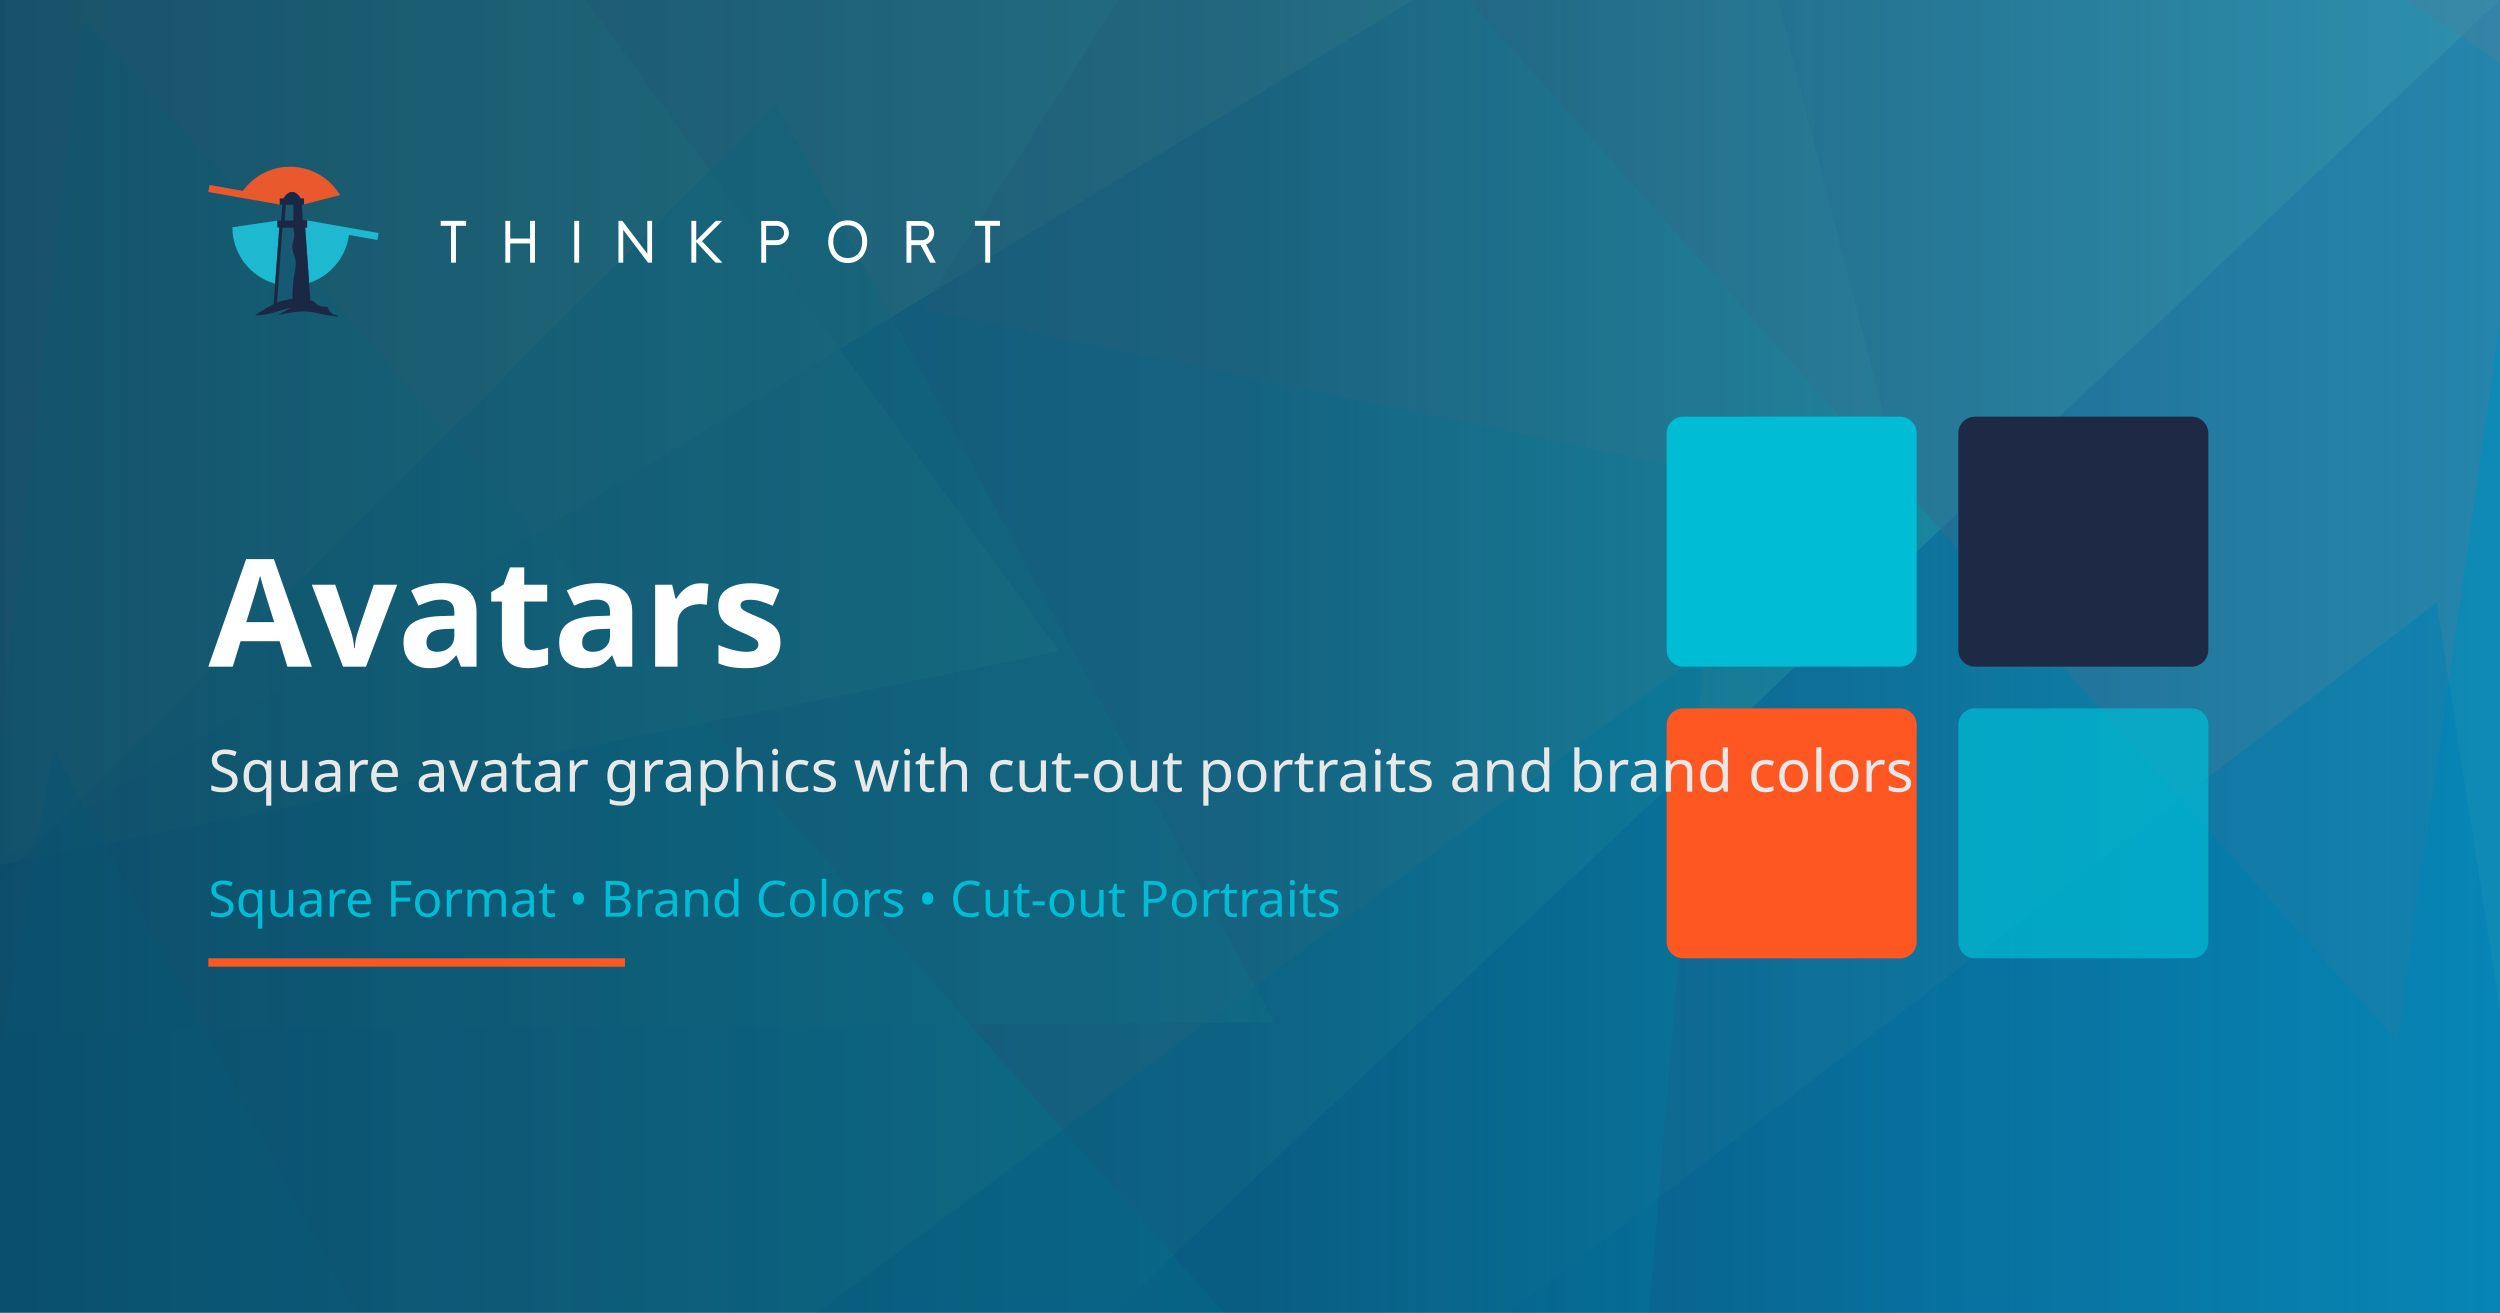
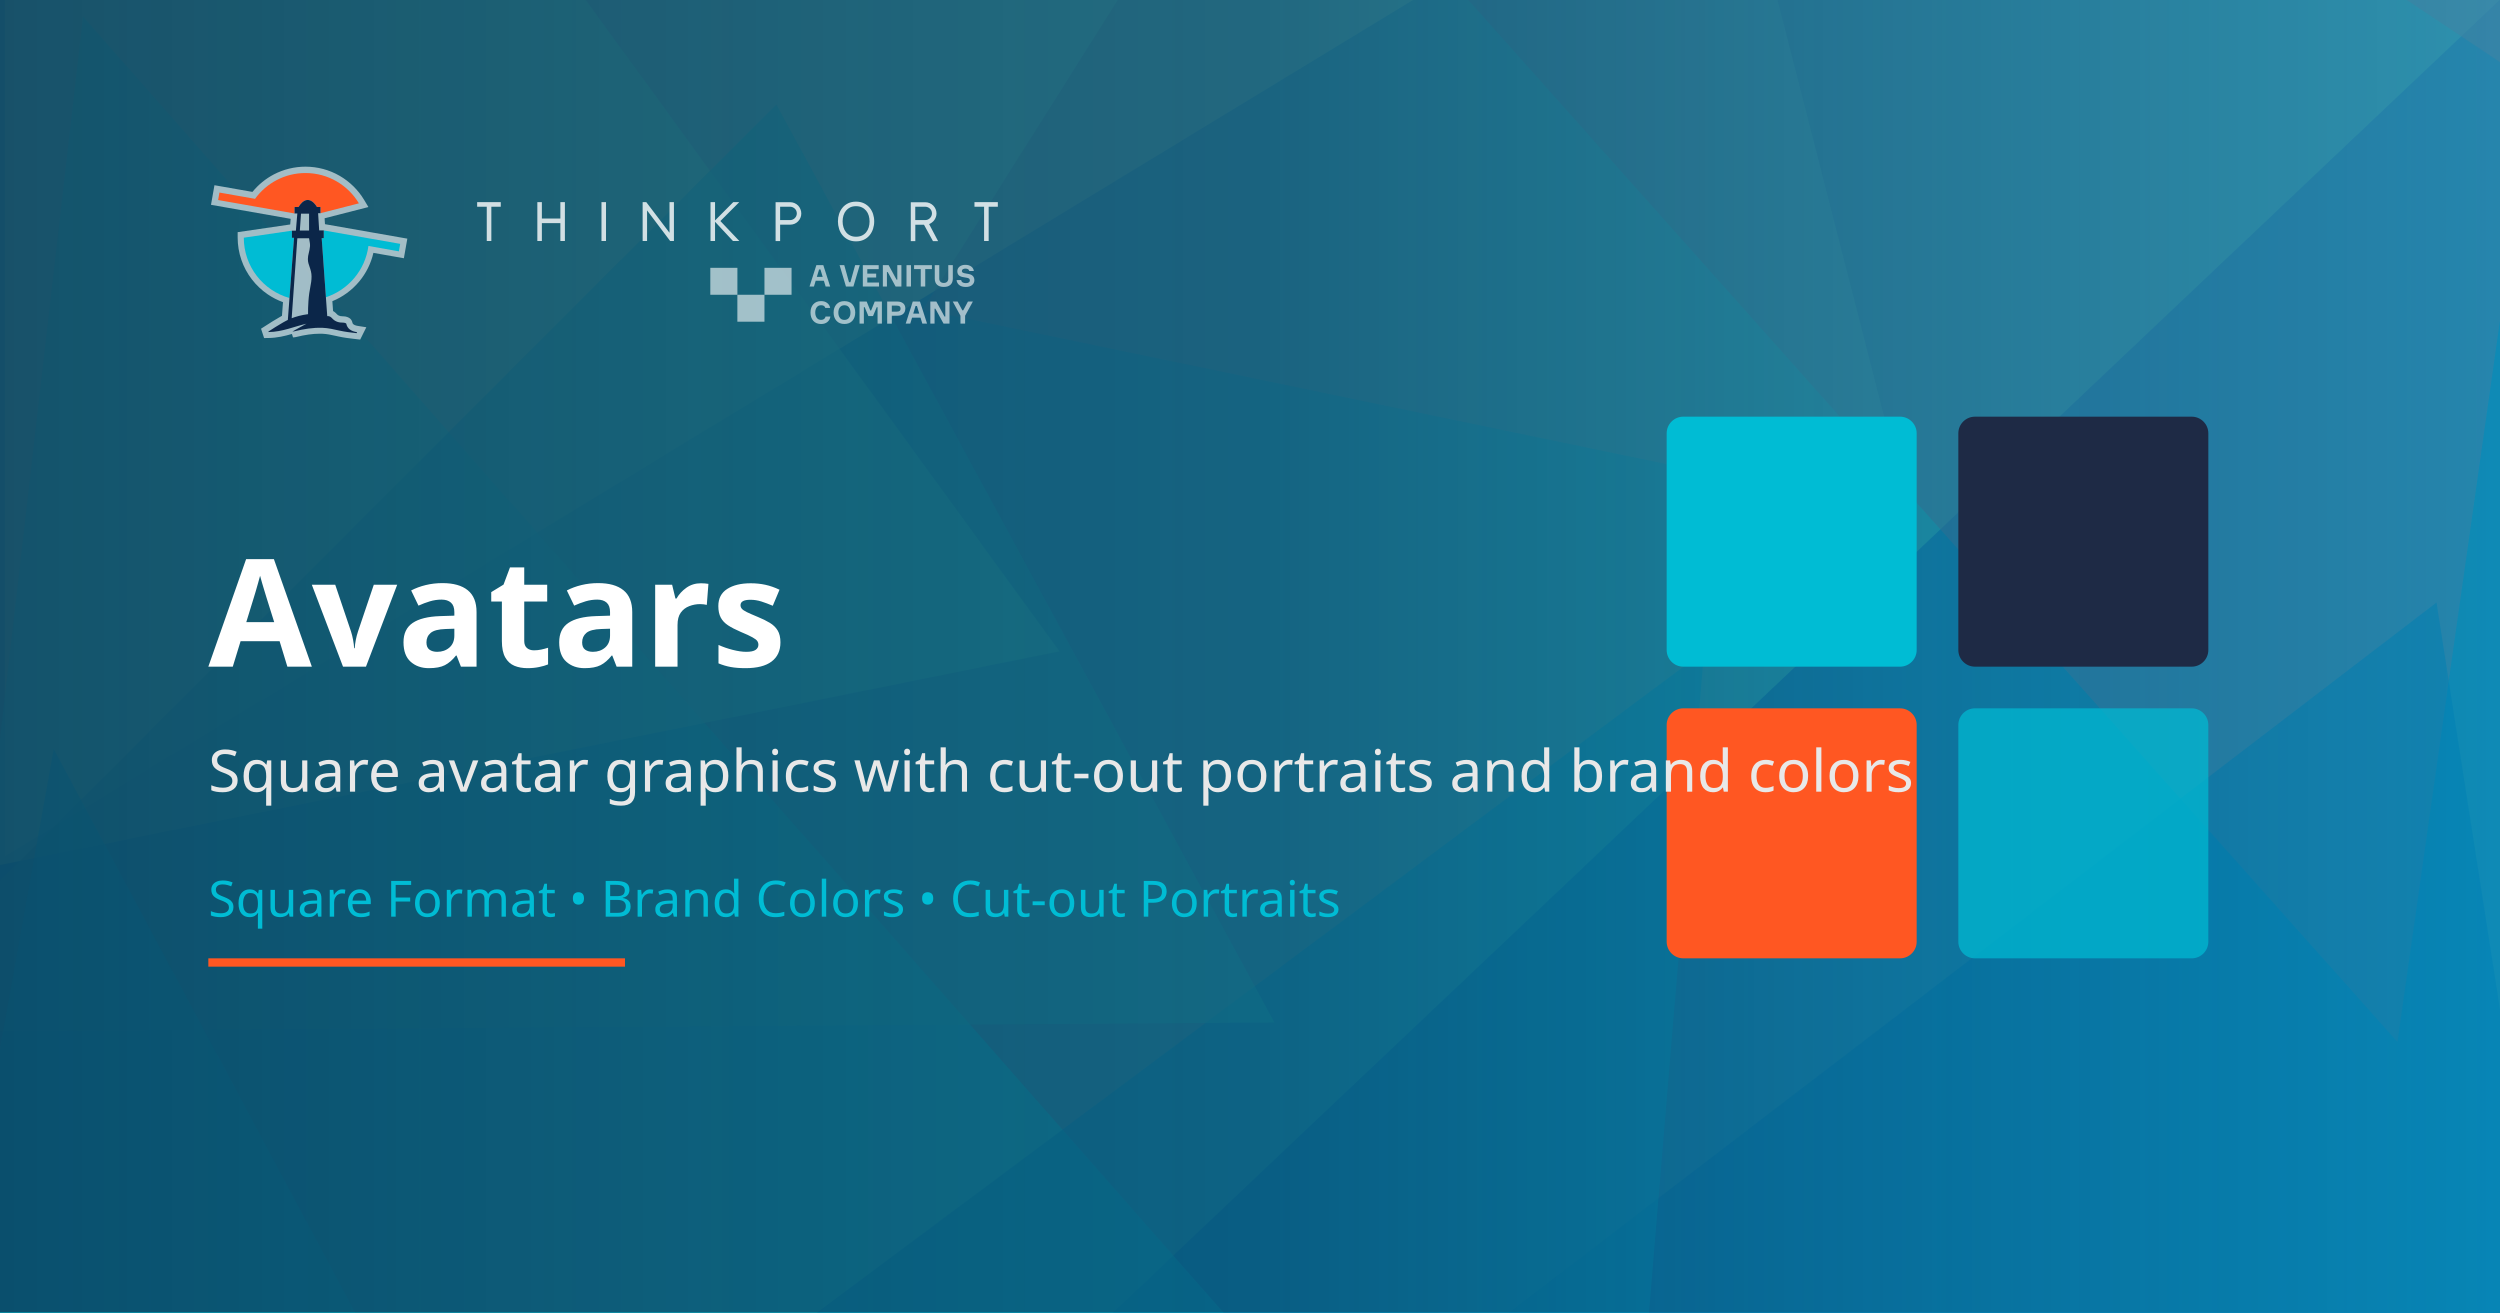
<svg xmlns="http://www.w3.org/2000/svg" width="1200" height="630" viewBox="0 0 1200 630" fill="none">
  <defs>
    <style>
  @keyframes rotate1 { from { transform: rotate(0deg); } to { transform: rotate(360deg); } }
  @keyframes rotate2 { from { transform: rotate(0deg); } to { transform: rotate(-360deg); } }
  @keyframes colorShift {
    0% { fill-opacity: 0.2; }
    25% { fill-opacity: 0.8; }
    50% { fill-opacity: 0.2; }
    75% { fill-opacity: 0.8; }
    100% { fill-opacity: 0.2; }
  }
  @keyframes zoom {
    0% { transform: scale(1); }
    50% { transform: scale(1.2); }
    100% { transform: scale(1); }
  }
  /* Gruppe 1 - Startet sofort */
  .polygon-1 { animation: rotate1 270s linear infinite, colorShift 36s ease-in-out infinite, zoom 54s ease-in-out infinite; transform-origin: center; }
  .polygon-2 { animation: rotate2 270s linear infinite, colorShift 36s ease-in-out infinite, zoom 54s ease-in-out infinite; transform-origin: center; animation-delay: 3s; }
  .polygon-3 { animation: rotate1 270s linear infinite, colorShift 36s ease-in-out infinite, zoom 54s ease-in-out infinite; transform-origin: center; animation-delay: 6s; }
  
  /* Gruppe 2 - Startet nach 2s */
  .polygon-4 { animation: rotate2 270s linear infinite, colorShift 36s ease-in-out infinite, zoom 54s ease-in-out infinite; transform-origin: center; animation-delay: 9s; }
  .polygon-5 { animation: rotate1 270s linear infinite, colorShift 36s ease-in-out infinite, zoom 54s ease-in-out infinite; transform-origin: center; animation-delay: 12s; }
  .polygon-6 { animation: rotate2 270s linear infinite, colorShift 36s ease-in-out infinite, zoom 54s ease-in-out infinite; transform-origin: center; animation-delay: 15s; }
  
  /* Gruppe 3 - Startet nach 4s */
  .polygon-7 { animation: rotate1 270s linear infinite, colorShift 36s ease-in-out infinite, zoom 54s ease-in-out infinite; transform-origin: center; animation-delay: 18s; }
  .polygon-8 { animation: rotate2 270s linear infinite, colorShift 36s ease-in-out infinite, zoom 54s ease-in-out infinite; transform-origin: center; animation-delay: 21s; }
  .polygon-9 { animation: rotate1 270s linear infinite, colorShift 36s ease-in-out infinite, zoom 54s ease-in-out infinite; transform-origin: center; animation-delay: 24s; }
  
  /* Gruppe 4 - Startet nach 6s */
  .polygon-10 { animation: rotate2 270s linear infinite, colorShift 36s ease-in-out infinite, zoom 54s ease-in-out infinite; transform-origin: center; animation-delay: 27s; }
  .polygon-11 { animation: rotate1 270s linear infinite, colorShift 36s ease-in-out infinite, zoom 54s ease-in-out infinite; transform-origin: center; animation-delay: 30s; }
  .polygon-12 { animation: rotate2 270s linear infinite, colorShift 36s ease-in-out infinite, zoom 54s ease-in-out infinite; transform-origin: center; animation-delay: 33s; }
</style>
    <style>
      @font-face {
        font-family: HankenGrotesk;
        src: url("../fonts/hanken-grotesk/500/regular.ttf") format("truetype");
        font-weight: 500 700;
      }
      @font-face {
        font-family: SourceSans3;
        src: url("../fonts/source-sans-3/400/regular.ttf") format("truetype");
        font-weight: 400;
      }
      @font-face {
        font-family: SourceSans3;
        src: url("../fonts/source-sans-3/700/regular.ttf") format("truetype");
        font-weight: 700;
      }
    </style>
    <linearGradient id="contentOverlay" x1="0" x2="1" y1="0" y2="0" gradientUnits="objectBoundingBox">
      <stop offset="0" stop-color="#0B2649" stop-opacity="0.72" />
      <stop offset="0.5" stop-color="#0B2649" stop-opacity="0.5" />
      <stop offset="1" stop-color="#0B2649" stop-opacity="0" />
    </linearGradient>
  </defs>
  <g transform="translate(600,315) scale(1.171875) translate(-512,-512)">
    <rect x="0" y="0" width="1024" height="1024" fill="#1ea1b9" />
    <g transform="scale(4) translate(0.5 0.5)">
      <polygon class="polygon-1" fill="#57c8b9" fill-opacity="0.502" points="0,0 268,-15 0,148" />
      <polygon class="polygon-2" fill="#0077b4" fill-opacity="0.502" points="257,271 260,56 54,251" />
      <polygon class="polygon-3" fill="#00c4d1" fill-opacity="0.502" points="-16,271 8,62 162,237" />
      <polygon class="polygon-4" fill="#3f82a3" fill-opacity="0.502" points="245,167 105,10 271,-16" />
      <polygon class="polygon-5" fill="#36cbc0" fill-opacity="0.502" points="-16,152 108,127 4,-16" />
      <polygon class="polygon-6" fill="#0081b5" fill-opacity="0.502" points="87,246 271,263 249,122" />
      <polygon class="polygon-7" fill="#53c3bb" fill-opacity="0.502" points="163,11 -9,61 4,-16" />
      <polygon class="polygon-8" fill="#009ec3" fill-opacity="0.502" points="174,127 162,271 13,247" />
      <polygon class="polygon-9" fill="#369db2" fill-opacity="0.502" points="162,-16 195,113 94,92" />
      <polygon class="polygon-10" fill="#16b6bf" fill-opacity="0.502" points="130,165 -16,166 79,71" />
      <polygon class="polygon-11" fill="#02c0d2" fill-opacity="0.502" points="74,266 5,137 -16,254" />
      <polygon class="polygon-12" fill="#4484a4" fill-opacity="0.502" points="271,77 187,21 252,-16" />
    </g>
  </g>
  <rect width="1200" height="630" fill="url(#contentOverlay)" />
  <rect x="800" y="200" width="120" height="120" fill="#00BCD4" rx="8" />
  <rect x="940" y="200" width="120" height="120" fill="#1E2A45" rx="8" />
  <rect x="800" y="340" width="120" height="120" fill="#FF5722" rx="8" />
  <rect x="940" y="340" width="120" height="120" fill="#00BCD4" rx="8" opacity="0.7" />
  <g transform="translate(100, 80)">
-     <svg width="380" height="72" viewBox="0 0 1479 280" fill="none">
-       <path fill="#FFFFFF" d="M820.1 162.6l-46.4-61.2-.2-.2h-7.3v78h8.9v-61.4l46.2 61.2.1.2h7.6v-78h-8.9zM683.6 101.2h9.1v78h-9.1zM601.1 134.1H564v-32.9h-9.1v78h9.1v-35.9h37.1v35.9h9.1v-78h-9.1zM434.1 110.4h19.3v68.8h9.2v-68.8h18.9v-9.2h-47.4zM960.1 101.2H948l-36.5 36.7v-36.7h-9.1v78h9.1v-38.6l35.9 38.5.1.1h12.8l-38.1-40.1zM1346.6 142.1c1.9-1.4 3.6-3 4.9-4.9 1.3-1.9 2.4-4 3.2-6.2.8-2.3 1.2-4.7 1.2-7.1 0-3.1-.6-6.1-1.8-8.8-1.2-2.7-2.8-5.1-4.8-7.1s-4.4-3.6-7.1-4.8c-2.7-1.2-5.7-1.8-8.7-1.8h-29.2v78h9.1v-32.9h17.4l18 32.9h10.3l-18-34.1c1.9-.9 3.8-1.9 5.5-3.2zm.2-18.3c0 1.8-.4 3.6-1.1 5.2-.7 1.6-1.7 3-2.9 4.2-1.2 1.2-2.6 2.2-4.2 2.9-1.6.7-3.4 1.1-5.2 1.1h-20.1v-26.8h20.1c1.8 0 3.6.4 5.2 1.1 1.6.7 3.1 1.7 4.3 2.9 1.2 1.2 2.2 2.6 2.9 4.2.6 1.7 1 3.4 1 5.2zM1432.1 101.2v9.2h19.3v68.8h9.2v-68.8h18.9v-9.2zM1221.7 112.3c-3-3.6-6.9-6.6-11.4-8.8-4.6-2.2-9.9-3.3-15.9-3.3s-11.3 1.1-15.8 3.3c-4.5 2.2-8.3 5.1-11.3 8.8-3 3.6-5.3 7.9-6.9 12.6-1.5 4.7-2.3 9.7-2.3 14.9 0 5.2.8 10.2 2.3 15 1.5 4.8 3.8 9.1 6.9 12.8 3 3.7 6.8 6.7 11.3 8.9 4.5 2.2 9.8 3.4 15.8 3.4s11.3-1.1 15.9-3.4c4.6-2.2 8.4-5.2 11.4-8.9s5.3-8 6.9-12.8c1.5-4.8 2.3-9.8 2.3-15 0-5.2-.8-10.2-2.3-14.9-1.6-4.7-3.9-9-6.9-12.6zm-.1 27.6c0 4.2-.6 8.2-1.7 11.9-1.1 3.7-2.9 7-5.1 9.8-2.3 2.8-5.1 5-8.5 6.6s-7.4 2.4-11.9 2.4c-4.4 0-8.4-.8-11.7-2.5-3.3-1.6-6.2-3.9-8.4-6.7-2.3-2.8-4-6.1-5.1-9.8-1.2-3.7-1.7-7.7-1.7-11.8s.6-8.1 1.7-11.8c1.1-3.7 2.9-7 5.1-9.7 2.3-2.8 5.1-5 8.4-6.6 3.3-1.6 7.3-2.4 11.7-2.4 4.5 0 8.5.8 11.9 2.5 3.4 1.6 6.2 3.9 8.5 6.6 2.3 2.8 4 6 5.1 9.7 1.1 3.7 1.7 7.7 1.7 11.8zM1078.1 107.9c-2-2-4.4-3.6-7.1-4.8-2.7-1.2-5.7-1.8-8.7-1.8H1033v78h9.1v-32.9h20.1c3.1 0 6-.6 8.7-1.7s5.1-2.8 7.1-4.8 3.6-4.4 4.8-7.1c1.2-2.7 1.8-5.7 1.8-8.8s-.6-6.1-1.8-8.8c-1.1-2.9-2.7-5.3-4.7-7.3zm-2.5 15.9c0 1.8-.4 3.6-1.1 5.2-.7 1.6-1.7 3-2.9 4.2-1.2 1.2-2.6 2.2-4.2 2.9-1.6.7-3.4 1.1-5.2 1.1h-20.1v-26.8h20.1c1.8 0 3.6.4 5.2 1.1 1.6.7 3.1 1.7 4.3 2.9 1.2 1.2 2.2 2.6 2.9 4.2.6 1.7 1 3.4 1 5.2z" />
-       <path fill="none" d="M158.9 71h-14.1l-2 29.6h16.1zM157.8 224.2c1.4-22.2 5.5-29.7 5.5-43.2 0-13.5-6.4-19.8-6.4-30.6 0-7.9 2.8-12.6 3.7-22.6.3-2.7-.3-7.4-1.7-13.9h-20.5l-9.9 139.8c7.2-2.8 16.7-5.5 28.6-7.1-.1-6.2.2-13.7.7-22.4z" />
-       <path fill="#1eb8d1" d="M130.9 220.1v-.4.4z" />
-       <path fill="#ea592d" d="M133.6 59.4h6.9c17.1-27.7 32.2 0 32.2 0h6.1v10.8L246 53c-19-31.8-53.7-53-93.3-53-36.2 0-68.3 17.8-88.1 45.1l-62.2-11L0 47.2l133.6 23.5V59.4z" />
-       <path fill="#1eb8d1" d="M184.6 100.3v13.4H181l7.4 103.4c39.3-12.9 68.8-47.5 74.3-89.6l53.2 9.4 2.3-13.1-133.6-23.5zM124.7 218.5l7.9-105.3H129v-12.5L44.9 113c0 50.2 33.7 92.6 79.8 105.5z" />
-       <path fill="#1a2846" d="M223.9 263.4c-.2-.9-3.4-1.9-5.2-1.9-8 .2-14.3-2-19.2-7.2-2.2-2.4-4.7-4.7-8.9-4.2l-9.7-136.4h3.6v-13.4h-8l-1.9-30.1h4.1V59.4h-6.1s-15.1-27.7-32.2 0h-6.9v11.3h4.8l-2.5 30H129v12.5h3.7l-10.8 143.6c-1.1.5-2.1 1-3 1.5-2.4 1.1-7.3 4.1-12.7 7.3-4.2 2.4-8.3 5.1-12.5 7.8-2.4 1.5-4.5 2.8-5.7 3.6l.3.9c24.5-.3 44.5-9.7 66.2-14.6-7.8 4.3-15.6 8.6-24.6 13.7 2.3-.3 3-.2 3.6-.4 16-4 32.5-6.7 49.1-6.1 10.1.3 19.9 2.7 29.7 4.9 9.9 2.2 19.8 3.3 29.9 4.5.3-.6.5-1.2.8-1.7-10.9-1.6-17.4-6.3-19.1-14.8zM144.8 71h14.1v29.5h-16.1l2-29.5zm13 153.2c-.6 8.7-.8 16.1-.7 22.5-11.9 1.6-21.4 4.3-28.6 7.1l9.9-139.8h20.5c1.4 6.5 1.9 11.2 1.7 13.9-.9 10-3.7 14.7-3.7 22.6 0 10.8 6.4 17.1 6.4 30.6s-4 20.9-5.5 43.1z" />
+     <svg width="380" height="83" viewBox="0 0 1580 347" fill="none">
+       <g clip-path="url(#clip0_211_90)">
+         <path d="M1234.41 240.5L1230.91 228.92H1214.49L1211 240.5H1202.12L1215.82 197.66H1229.76L1243.52 240.5H1234.41ZM1221.31 206.24L1216.79 221.12H1228.49L1223.97 206.24H1221.31Z" fill="white" fill-opacity="0.6" />
+         <path d="M1275.2 240.5L1262.47 197.66H1271.82L1281.35 231.86H1284.13L1293.66 197.66H1302.89L1290.16 240.5H1275.2Z" fill="white" fill-opacity="0.6" />
+         <path d="M1318.04 232.52H1341.57V240.5H1309.05V197.66H1340.91V205.64H1318.04V214.64H1335.84V222.44H1318.04V232.52Z" fill="white" fill-opacity="0.6" />
+         <path d="M1378.26 197.66H1386.47V240.5H1374.82L1359.01 211.46H1357.44V240.5H1349.24V197.66H1360.88L1376.69 226.7H1378.26V197.66Z" fill="white" fill-opacity="0.6" />
+         <path d="M1396.72 197.66H1405.72V240.5H1396.72V197.66Z" fill="white" fill-opacity="0.6" />
+         <path d="M1447.71 197.66V205.52H1434.32V240.5H1425.33V205.52H1411.93V197.66H1447.71Z" fill="white" fill-opacity="0.6" />
+         <path d="M1480.66 197.66H1489.65V224.72C1489.65 230.06 1488.08 234.14 1484.94 237.02C1481.81 239.9 1477.34 241.34 1471.49 241.34C1465.63 241.34 1461.29 239.9 1458.15 237.02C1455.01 234.14 1453.44 230.06 1453.44 224.72V197.66H1462.44V224.54C1462.44 227.24 1463.22 229.34 1464.85 230.96C1466.42 232.52 1468.65 233.36 1471.49 233.36C1474.32 233.36 1476.62 232.58 1478.18 230.96C1479.75 229.4 1480.54 227.24 1480.54 224.54V197.66H1480.66Z" fill="white" fill-opacity="0.6" />
+         <path d="M1531.89 209.42H1522.72C1521.99 206.18 1519.4 204.56 1514.87 204.56C1512.82 204.56 1511.13 204.98 1509.8 205.82C1508.48 206.66 1507.81 207.86 1507.81 209.48C1507.81 211.76 1509.62 213.2 1513.18 213.86L1521.21 215.3C1528.99 216.74 1532.91 220.94 1532.91 227.84C1532.91 231.68 1531.41 234.92 1528.45 237.5C1525.49 240.08 1521.21 241.4 1515.6 241.4C1509.98 241.4 1505.88 240.14 1502.68 237.68C1499.48 235.22 1497.61 231.8 1497.19 227.54H1506.36C1507.03 231.68 1510.23 233.72 1515.96 233.72C1518.37 233.72 1520.3 233.24 1521.75 232.28C1523.2 231.32 1523.86 230 1523.86 228.32C1523.86 226.64 1523.38 225.5 1522.35 224.72C1521.39 223.94 1519.88 223.34 1517.95 222.98L1509.74 221.54C1502.38 220.28 1498.7 216.38 1498.7 209.84C1498.7 206.18 1500.15 203.12 1503.04 200.66C1505.94 198.2 1509.92 197 1514.93 197C1519.64 197 1523.5 198.14 1526.58 200.36C1529.59 202.58 1531.41 205.64 1531.89 209.54V209.42Z" fill="white" fill-opacity="0.6" />
+         <path d="M1234.35 300.8H1244C1243.34 305.3 1241.35 308.9 1238.03 311.66C1234.71 314.42 1230.49 315.74 1225.42 315.74C1218.72 315.74 1213.47 313.64 1209.73 309.44C1205.99 305.24 1204.06 299.72 1204.06 292.76C1204.06 285.8 1205.93 280.28 1209.73 276.08C1213.53 271.88 1218.72 269.78 1225.36 269.78C1230.24 269.78 1234.29 271.04 1237.55 273.56C1240.8 276.08 1242.8 279.38 1243.52 283.52H1233.8C1232.78 279.86 1229.94 278.06 1225.36 278.06C1221.56 278.06 1218.6 279.44 1216.61 282.2C1214.62 284.96 1213.59 288.5 1213.59 292.76C1213.59 297.02 1214.62 300.56 1216.61 303.32C1218.6 306.08 1221.56 307.46 1225.36 307.46C1227.71 307.46 1229.7 306.86 1231.27 305.72C1232.84 304.52 1233.8 302.9 1234.29 300.8H1234.35Z" fill="white" fill-opacity="0.6" />
+         <path d="M1256.13 276.26C1259.93 272 1265.24 269.84 1272.12 269.84C1279 269.84 1284.31 272 1288.11 276.26C1291.91 280.52 1293.84 286.04 1293.84 292.76C1293.84 299.48 1291.91 305 1288.11 309.26C1284.31 313.52 1279 315.68 1272.12 315.68C1265.24 315.68 1259.93 313.52 1256.13 309.26C1252.33 305 1250.4 299.48 1250.4 292.76C1250.4 286.04 1252.33 280.52 1256.13 276.26ZM1272.12 307.52C1276.1 307.52 1279.12 306.14 1281.17 303.44C1283.22 300.74 1284.25 297.2 1284.25 292.82C1284.25 288.44 1283.22 284.96 1281.17 282.2C1279.12 279.5 1276.1 278.12 1272.12 278.12C1268.14 278.12 1265.18 279.5 1263.07 282.26C1260.96 285.02 1259.93 288.56 1259.93 292.82C1259.93 297.08 1260.96 300.62 1263.07 303.38C1265.12 306.14 1268.14 307.52 1272.12 307.52Z" fill="white" fill-opacity="0.6" />
+         <path d="M1302.47 314.96V270.68H1316.77L1324.07 288.56H1325.7L1332.94 270.68H1347.31V314.96H1338.62V281.96H1336.99L1329.5 299.84H1320.21L1312.79 281.96H1311.16V314.96H1302.47Z" fill="white" fill-opacity="0.6" />
+         <path d="M1357.93 270.68H1378.26C1383.39 270.68 1387.31 271.94 1390.15 274.4C1392.98 276.86 1394.37 280.34 1394.37 284.78C1394.37 289.22 1392.98 292.82 1390.15 295.34C1387.37 297.86 1383.39 299.12 1378.26 299.12H1367.22V315.02H1357.93V270.74V270.68ZM1367.22 290.96H1376.93C1379.71 290.96 1381.7 290.48 1382.97 289.46C1384.23 288.44 1384.84 286.94 1384.84 284.9C1384.84 282.86 1384.23 281.36 1382.97 280.34C1381.7 279.32 1379.71 278.84 1376.93 278.84H1367.22V291.02V290.96Z" fill="white" fill-opacity="0.6" />
+         <path d="M1428.46 314.96L1424.84 303.02H1407.89L1404.27 314.96H1395.1L1409.28 270.68H1423.7L1437.94 314.96H1428.52H1428.46ZM1414.89 279.56L1410.24 294.92H1422.31L1417.66 279.56H1414.89Z" fill="white" fill-opacity="0.6" />
+         <path d="M1474.5 270.68H1483.01V314.96H1471L1454.65 284.96H1453.02V314.96H1444.51V270.68H1456.58L1472.93 300.68H1474.56V270.68H1474.5Z" fill="white" fill-opacity="0.6" />
+         <path d="M1508.78 288.32H1510.53L1520.06 270.62H1529.9L1514.33 299.12V314.9H1504.98V299.12L1489.47 270.62H1499.24L1508.78 288.32Z" fill="white" fill-opacity="0.6" />
+         <path d="M1111.67 257.06H1057.31V311.12H1111.67V257.06Z" fill="white" fill-opacity="0.6" />
+         <path d="M1057.37 203H1003V257.06H1057.37V203Z" fill="white" fill-opacity="0.6" />
+         <path d="M1166.04 203H1111.67V257.06H1166.04V203Z" fill="white" fill-opacity="0.6" />
+         <g clip-path="url(#clip1_211_90)">
+           <path d="M921.1 132.6L874.7 71.4L874.5 71.2H867.2V149.2H876.1V87.8L922.3 149L922.4 149.2H930V71.2H921.1V132.6ZM784.6 71.2H793.7V149.2H784.6V71.2ZM702.1 104.1H665V71.2H655.9V149.2H665V113.3H702.1V149.2H711.2V71.2H702.1V104.1ZM535.1 80.4H554.4V149.2H563.6V80.4H582.5V71.2H535.1V80.4ZM1061.1 71.2H1049L1012.5 107.9V71.2H1003.4V149.2H1012.5V110.6L1048.4 149.1L1048.5 149.2H1061.3L1023.2 109.1L1061.1 71.2ZM1447.6 112.1C1449.5 110.7 1451.2 109.1 1452.5 107.2C1453.8 105.3 1454.9 103.2 1455.7 101C1456.5 98.7 1456.9 96.3 1456.9 93.9C1456.9 90.8 1456.3 87.8 1455.1 85.1C1453.9 82.4 1452.3 80 1450.3 78C1448.3 76 1445.9 74.4 1443.2 73.2C1440.5 72 1437.5 71.4 1434.5 71.4H1405.3V149.4H1414.4V116.5H1431.8L1449.8 149.4H1460.1L1442.1 115.3C1444 114.4 1445.9 113.4 1447.6 112.1ZM1447.8 93.8C1447.8 95.6 1447.4 97.4 1446.7 99C1446 100.6 1445 102 1443.8 103.2C1442.6 104.4 1441.2 105.4 1439.6 106.1C1438 106.8 1436.2 107.2 1434.4 107.2H1414.3V80.4H1434.4C1436.2 80.4 1438 80.8 1439.6 81.5C1441.2 82.2 1442.7 83.2 1443.9 84.4C1445.1 85.6 1446.1 87 1446.8 88.6C1447.4 90.3 1447.8 92 1447.8 93.8ZM1533.1 71.2V80.4H1552.4V149.2H1561.6V80.4H1580.5V71.2H1533.1ZM1322.7 82.3C1319.7 78.7 1315.8 75.7 1311.3 73.5C1306.7 71.3 1301.4 70.2 1295.4 70.2C1289.4 70.2 1284.1 71.3 1279.6 73.5C1275.1 75.7 1271.3 78.6 1268.3 82.3C1265.3 85.9 1263 90.2 1261.4 94.9C1259.9 99.6 1259.1 104.6 1259.1 109.8C1259.1 115 1259.9 120 1261.4 124.8C1262.9 129.6 1265.2 133.9 1268.3 137.6C1271.3 141.3 1275.1 144.3 1279.6 146.5C1284.1 148.7 1289.4 149.9 1295.4 149.9C1301.4 149.9 1306.7 148.8 1311.3 146.5C1315.9 144.3 1319.7 141.3 1322.7 137.6C1325.7 133.9 1328 129.6 1329.6 124.8C1331.1 120 1331.9 115 1331.9 109.8C1331.9 104.6 1331.1 99.6 1329.6 94.9C1328 90.2 1325.7 85.9 1322.7 82.3ZM1322.6 109.9C1322.6 114.1 1322 118.1 1320.9 121.8C1319.8 125.5 1318 128.8 1315.8 131.6C1313.5 134.4 1310.7 136.6 1307.3 138.2C1303.9 139.8 1299.9 140.6 1295.4 140.6C1291 140.6 1287 139.8 1283.7 138.1C1280.4 136.5 1277.5 134.2 1275.3 131.4C1273 128.6 1271.3 125.3 1270.2 121.6C1269 117.9 1268.5 113.9 1268.5 109.8C1268.5 105.7 1269.1 101.7 1270.2 98C1271.3 94.3 1273.1 91 1275.3 88.3C1277.6 85.5 1280.4 83.3 1283.7 81.7C1287 80.1 1291 79.3 1295.4 79.3C1299.9 79.3 1303.9 80.1 1307.3 81.8C1310.7 83.4 1313.5 85.7 1315.8 88.4C1318.1 91.2 1319.8 94.4 1320.9 98.1C1322 101.8 1322.6 105.8 1322.6 109.9ZM1179.1 77.9C1177.1 75.9 1174.7 74.3 1172 73.1C1169.3 71.9 1166.3 71.3 1163.3 71.3H1134V149.3H1143.1V116.4H1163.2C1166.3 116.4 1169.2 115.8 1171.9 114.7C1174.6 113.6 1177 111.9 1179 109.9C1181 107.9 1182.6 105.5 1183.8 102.8C1185 100.1 1185.6 97.1 1185.6 94C1185.6 90.9 1185 87.9 1183.8 85.2C1182.7 82.3 1181.1 79.9 1179.1 77.9ZM1176.6 93.8C1176.6 95.6 1176.2 97.4 1175.5 99C1174.8 100.6 1173.8 102 1172.6 103.2C1171.4 104.4 1170 105.4 1168.4 106.1C1166.8 106.8 1165 107.2 1163.2 107.2H1143.1V80.4H1163.2C1165 80.4 1166.8 80.8 1168.4 81.5C1170 82.2 1171.5 83.2 1172.7 84.4C1173.9 85.6 1174.9 87 1175.6 88.6C1176.2 90.3 1176.6 92 1176.6 93.8Z" fill="white" fill-opacity="0.8" />
+         </g>
+         <g clip-path="url(#clip2_211_90)">
+           <path d="M291.818 346.021C279.224 344.606 267.865 343.227 256.251 340.652C255.089 340.398 253.892 340.144 252.73 339.854C242.895 337.677 233.604 335.61 224.385 335.283C222.752 335.211 221.119 335.211 219.486 335.211C205.186 335.211 189.907 337.351 171.433 341.922C170.054 342.284 168.893 342.357 167.84 342.466C167.296 342.502 166.643 342.575 165.626 342.683L163.412 335.719C148.968 339.89 133.87 343.554 116.667 343.808L107.593 343.953L101.424 325.163L109.481 320.012C110.932 319.069 113.255 317.618 116.05 315.84L116.304 315.695C121.203 312.503 125.849 309.492 130.857 306.663C136.664 303.144 140.62 300.787 143.415 299.263L145.484 271.912C134.705 267.995 124.433 262.771 114.888 256.242C102.73 247.971 92.024 237.851 83.023 226.17C73.95 214.381 66.872 201.286 62.045 187.248C57.037 172.738 54.496 157.539 54.496 142.086V131.422L159.965 116.005L160.908 104.688L1 76.539L7.932 37.217L84.184 50.639C95.98 36.166 110.715 24.122 127.192 15.489C146.645 5.369 168.566 0 190.632 0C214.768 0 238.503 6.348 259.299 18.427C279.442 30.108 296.427 46.83 308.404 66.853L316.897 81.037L228.994 103.527L229.72 115.425L395 144.444L388.068 183.766L326.914 172.992C322.087 194.104 312.324 213.837 298.278 230.632C283.761 248.007 265.324 261.465 244.564 269.953L245.98 289.723C249.645 291.718 252.113 294.366 253.529 295.889L253.565 295.926C255.561 298.066 258.537 300.279 265.469 300.279C265.723 300.279 266.014 300.279 266.268 300.279C266.268 300.279 266.558 300.279 266.667 300.279C269.897 300.279 272.873 301.149 274.361 301.693C281.583 304.233 283.943 308.876 284.632 312.394C285.031 314.389 285.83 318.017 296.064 319.649L312.723 322.261L305.174 337.351C305.065 337.569 304.993 337.786 304.884 337.968C304.702 338.367 304.485 338.838 304.23 339.346L300.383 347.036L291.818 346.021Z" fill="white" fill-opacity="0.6" />
+           <path d="M226.999 127.831L226.962 127.976Z" fill="#00BCD4" />
+           <path d="M168.711 80.964H176.66C196.331 49.152 213.642 80.964 213.642 80.964H220.683V93.334L297.807 73.601C275.994 37.145 236.144 12.769 190.632 12.769C149.004 12.769 112.13 33.155 89.41 64.532L17.949 51.945L15.3 66.962L168.711 93.951V80.964Z" fill="#FF5722" />
+           <path d="M227.288 127.939V143.356H223.115L231.571 262.009C276.72 247.209 310.582 207.489 316.933 159.135L378.051 169.909L380.7 154.891L227.288 127.939Z" fill="#00BCD4" />
+           <path d="M158.549 263.569L167.659 142.739H163.412V128.411L66.836 142.522C66.836 200.162 105.597 248.733 158.477 263.569H158.549Z" fill="#00BCD4" />
+           <path d="M272.51 315.151C272.329 314.172 268.591 312.975 266.558 313.011C257.34 313.229 250.081 310.762 244.492 304.74C241.915 301.984 239.048 299.299 234.293 299.952L223.115 143.356H227.289V127.939H218.107L215.965 93.334H220.683V80.964H213.643C213.643 80.964 196.331 49.152 176.66 80.964H168.711V93.95H174.264L171.361 128.411H163.413V142.739H167.659L155.21 307.534C153.94 308.15 152.779 308.731 151.726 309.311H151.69C148.932 310.617 143.27 313.99 137.136 317.727C132.273 320.483 127.591 323.53 122.728 326.686C119.933 328.464 117.61 329.915 116.159 330.858L116.522 331.91C144.649 331.511 167.659 320.81 192.592 315.151C183.628 320.121 174.7 325.054 164.32 330.822C166.969 330.531 167.731 330.568 168.421 330.386C186.822 325.816 205.731 322.696 224.821 323.385C236.398 323.784 247.686 326.541 258.937 329.008C270.296 331.511 281.656 332.853 293.234 334.159C293.56 333.506 293.851 332.817 294.177 332.164C281.874 330.278 274.47 324.909 272.51 315.151ZM181.632 94.313H197.819V128.23H179.309L181.632 94.313ZM196.548 270.171C195.895 280.11 195.641 288.707 195.75 295.998C182.067 297.812 171.143 300.968 162.904 304.16L174.264 143.646H197.782C199.343 151.155 199.996 156.451 199.706 159.607C198.69 171.07 195.423 176.438 195.423 185.507C195.423 197.876 202.791 205.131 202.791 220.62C202.791 236.109 198.218 244.67 196.548 270.171Z" fill="#0B2649" />
+         </g>
+       </g>
+       <defs>
+         <clipPath id="clip0_211_90">
+           <rect width="1580" height="347" fill="white" />
+         </clipPath>
+         <clipPath id="clip1_211_90">
+           <rect width="1479" height="280" fill="white" transform="translate(101 -30)" />
+         </clipPath>
+         <clipPath id="clip2_211_90">
+           <rect width="394" height="347" fill="white" transform="translate(1)" />
+         </clipPath>
+       </defs>
    </svg>
  </g>
  <text x="100" y="320" font-family="HankenGrotesk, 'Hanken Grotesk', sans-serif" font-size="72" font-weight="700" fill="#FFFFFF">Avatars</text>
  <text x="100" y="380" font-family="SourceSans3, 'Source Sans 3', sans-serif" font-size="28" font-weight="400" fill="#E8E8E8">Square avatar graphics with cut-out portraits and brand colors</text>
  <text x="100" y="440" font-family="SourceSans3, 'Source Sans 3', sans-serif" font-size="24" font-weight="400" fill="#00BCD4">Square Format • Brand Colors • Cut-out Portraits</text>
  <rect x="100" y="460" width="200" height="4" fill="#FF5722" />
</svg>
